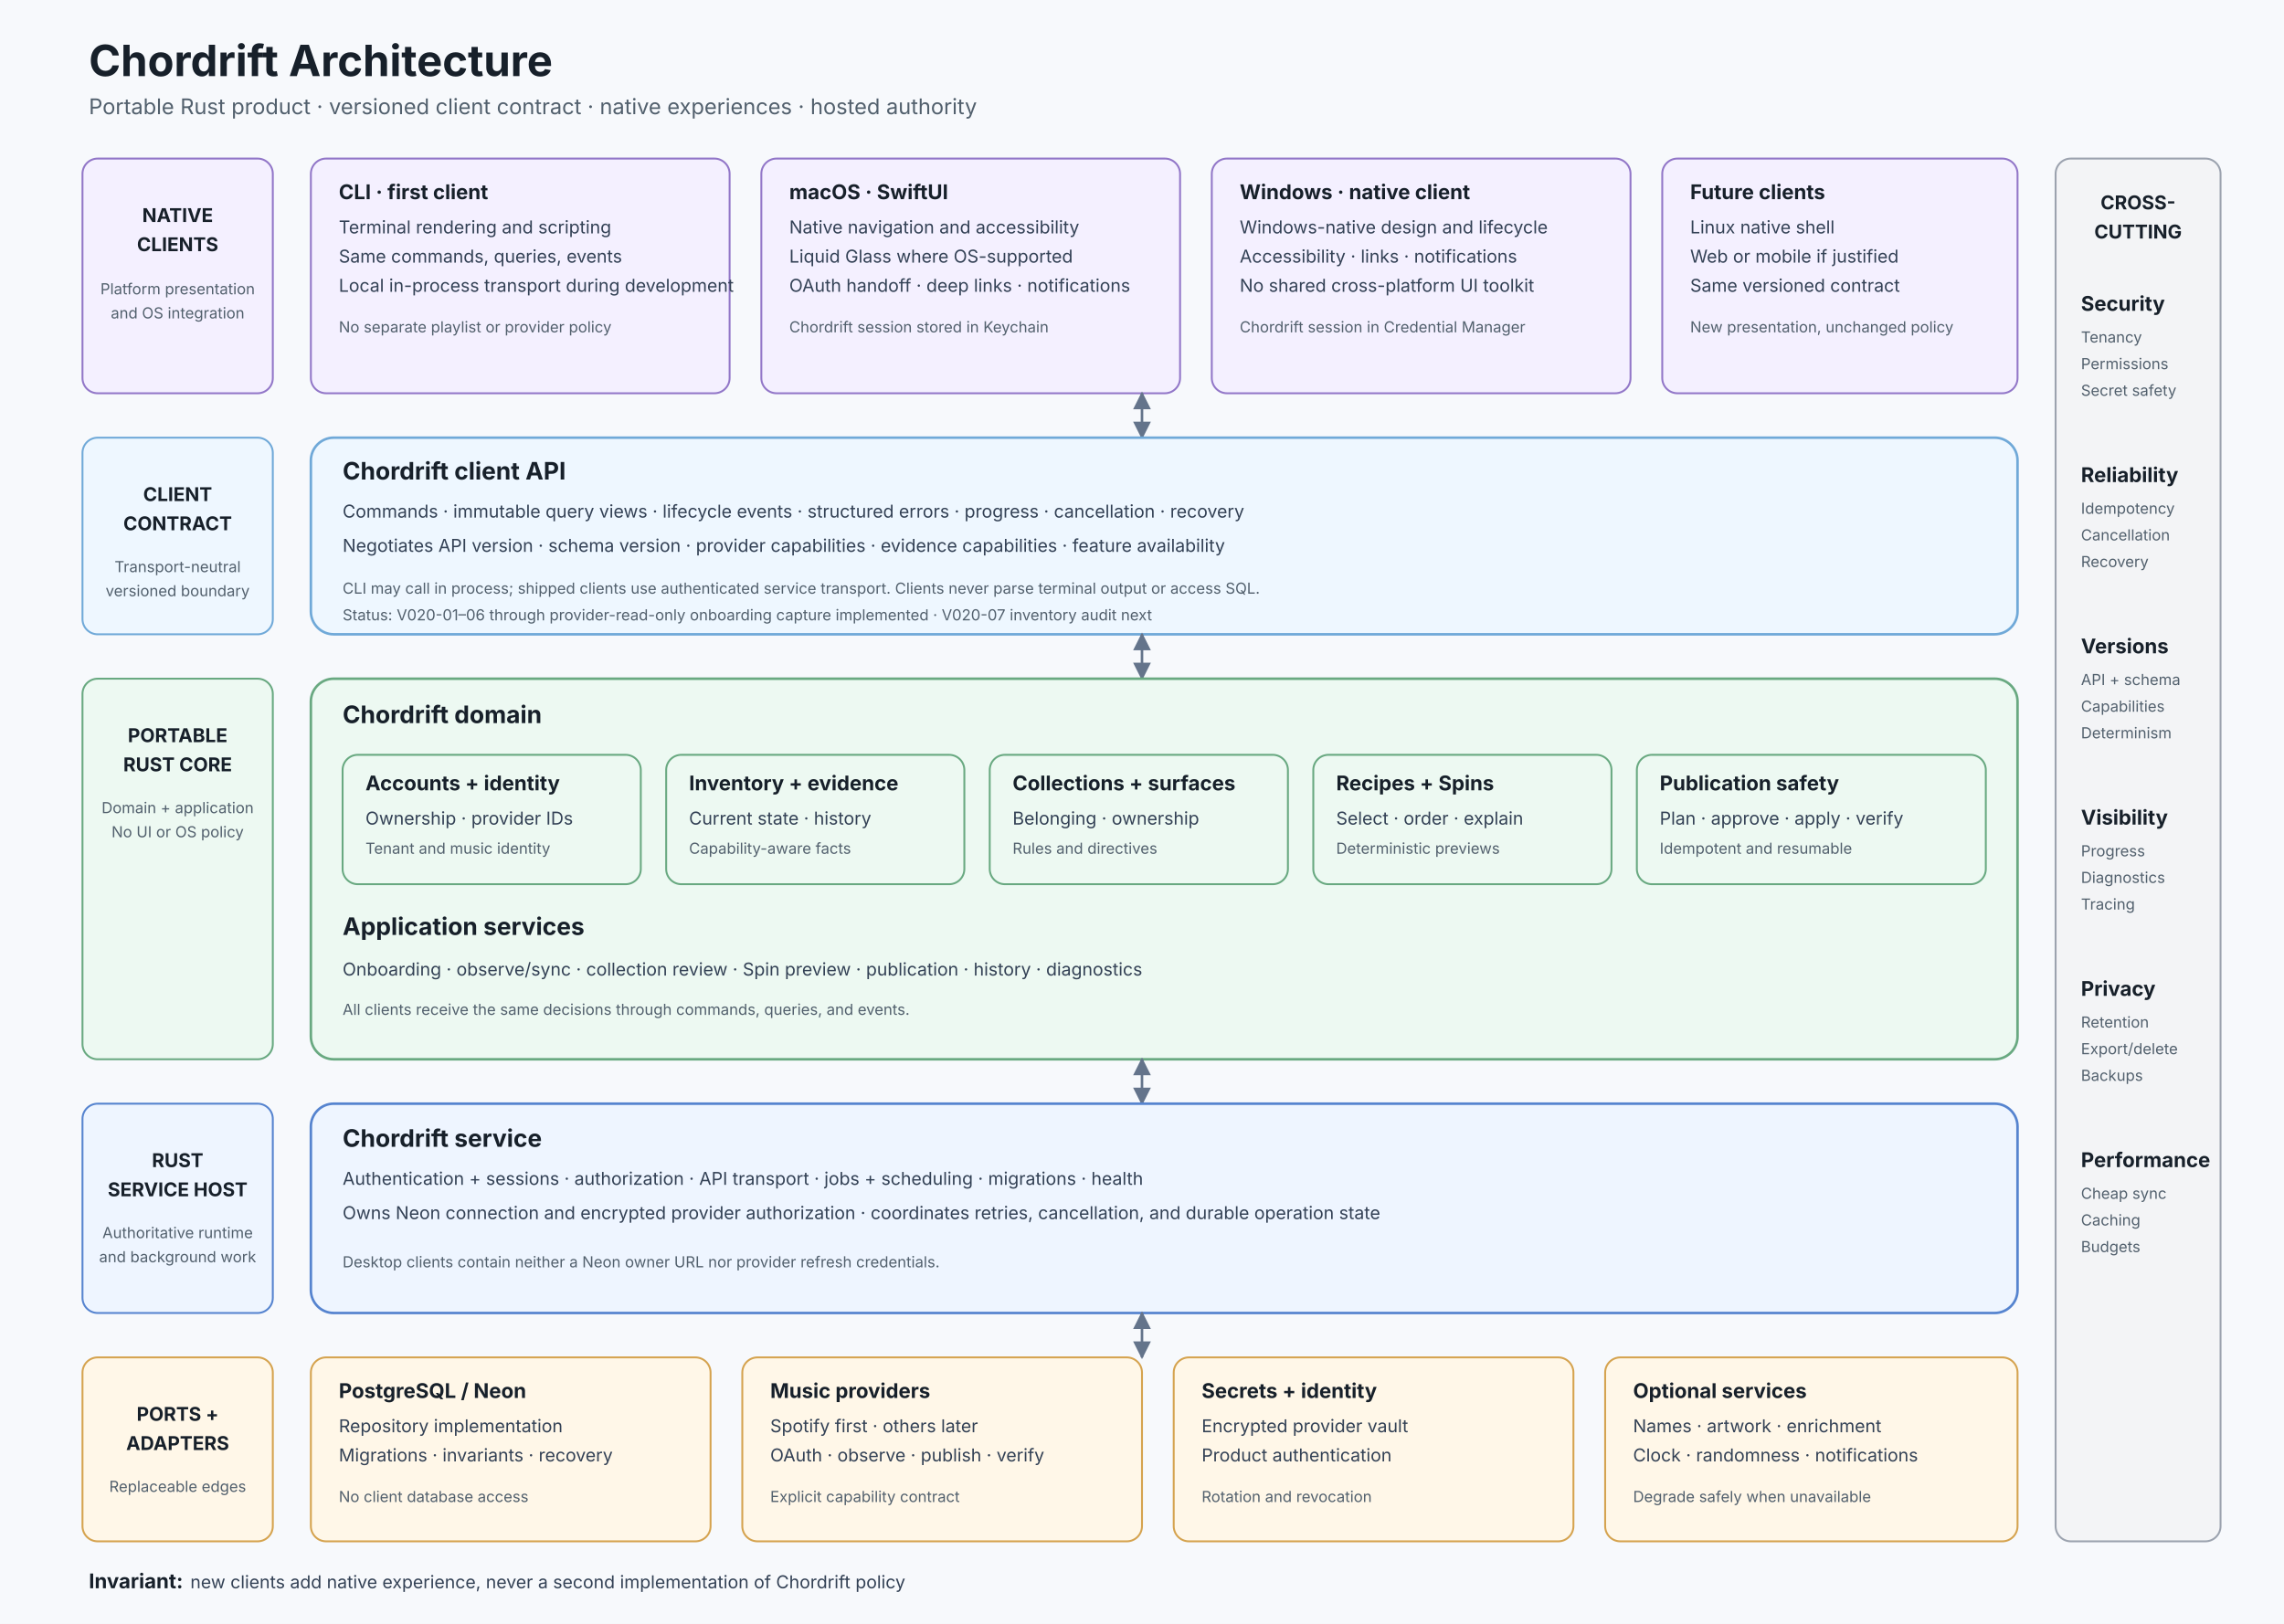
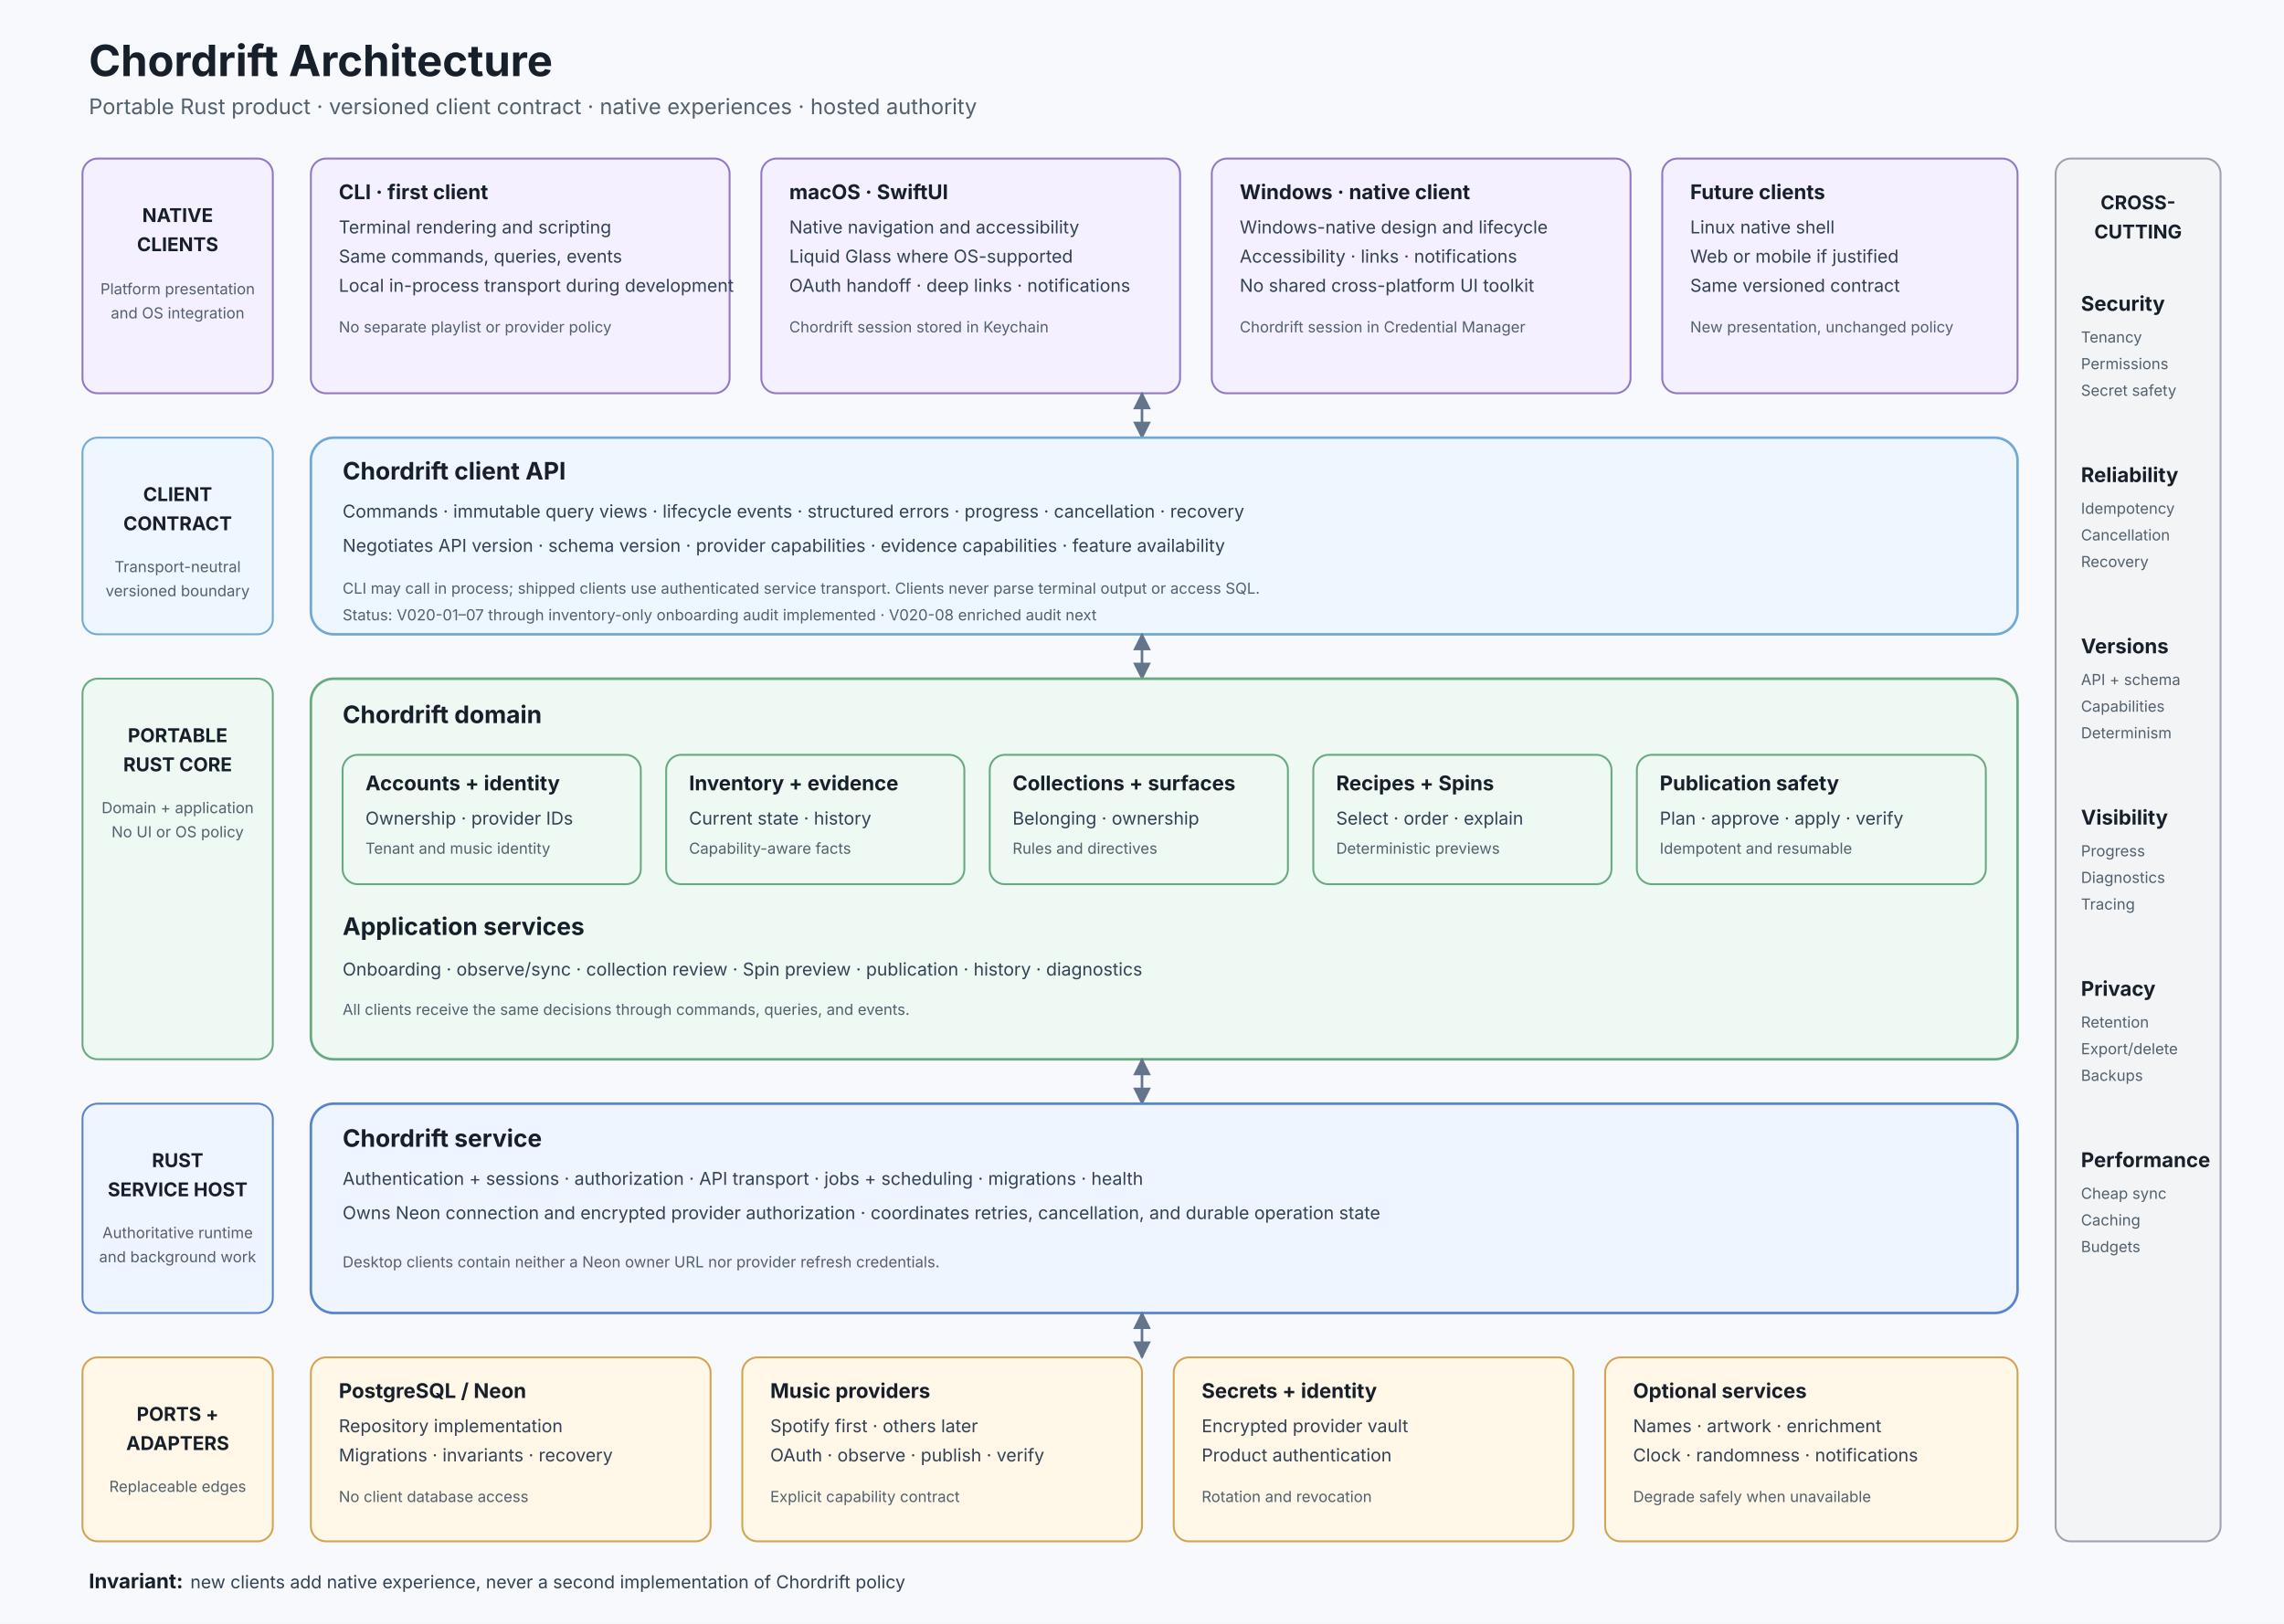
<svg xmlns="http://www.w3.org/2000/svg" width="1800" height="1280" viewBox="0 0 1800 1280" role="img" aria-labelledby="title desc">
  <defs>
    <style>
      text { font-family: ui-sans-serif, -apple-system, BlinkMacSystemFont, "Segoe UI", sans-serif; fill: #17202a; }
      .title { font-size: 34px; font-weight: 700; }
      .subtitle { font-size: 17px; fill: #52606d; }
      .section { font-size: 19px; font-weight: 700; }
      .label { font-size: 16px; font-weight: 700; }
      .body { font-size: 14px; fill: #334155; }
      .small { font-size: 12px; fill: #52606d; }
      .layer-label { font-size: 15px; font-weight: 700; text-anchor: middle; }
      .panel { fill: #ffffff; stroke: #cbd5e1; stroke-width: 2; rx: 18; }
      .node { fill: #f8fafc; stroke: #cbd5e1; stroke-width: 1.5; rx: 12; }
      .client { fill: #f4f0ff; stroke: #9277c8; }
      .contract { fill: #eef7ff; stroke: #70a9d8; }
      .core { fill: #edf9f2; stroke: #69a981; }
      .service { fill: #eef5ff; stroke: #5684cf; }
      .adapter { fill: #fff7e8; stroke: #d5a34f; }
      .cross { fill: #f3f4f6; stroke: #9ca3af; }
      .arrow { fill: none; stroke: #64748b; stroke-width: 2; marker-end: url(#arrow); }
      .both { fill: none; stroke: #64748b; stroke-width: 2; marker-start: url(#arrow); marker-end: url(#arrow); }
    </style>
    <marker id="arrow" viewBox="0 0 10 10" refX="9" refY="5" markerWidth="7" markerHeight="7" orient="auto-start-reverse">
      <path d="M 0 0 L 10 5 L 0 10 z" fill="#64748b" />
    </marker>
  </defs>
  <rect width="1800" height="1280" fill="#f7f9fc" />
  <text x="70" y="60" class="title">Chordrift Architecture</text>
  <text x="70" y="90" class="subtitle">Portable Rust product · versioned client contract · native experiences · hosted authority</text>
  <rect x="65" y="125" width="150" height="185" class="node client" />
  <text x="140" y="175" class="layer-label">NATIVE</text>
  <text x="140" y="198" class="layer-label">CLIENTS</text>
  <text x="140" y="232" class="small" text-anchor="middle">Platform presentation</text>
  <text x="140" y="251" class="small" text-anchor="middle">and OS integration</text>
  <rect x="245" y="125" width="330" height="185" class="node client" />
  <text x="267" y="157" class="label">CLI · first client</text>
  <text x="267" y="184" class="body">Terminal rendering and scripting</text>
  <text x="267" y="207" class="body">Same commands, queries, events</text>
  <text x="267" y="230" class="body">Local in-process transport during development</text>
  <text x="267" y="262" class="small">No separate playlist or provider policy</text>
  <rect x="600" y="125" width="330" height="185" class="node client" />
  <text x="622" y="157" class="label">macOS · SwiftUI</text>
  <text x="622" y="184" class="body">Native navigation and accessibility</text>
  <text x="622" y="207" class="body">Liquid Glass where OS-supported</text>
  <text x="622" y="230" class="body">OAuth handoff · deep links · notifications</text>
  <text x="622" y="262" class="small">Chordrift session stored in Keychain</text>
  <rect x="955" y="125" width="330" height="185" class="node client" />
  <text x="977" y="157" class="label">Windows · native client</text>
  <text x="977" y="184" class="body">Windows-native design and lifecycle</text>
  <text x="977" y="207" class="body">Accessibility · links · notifications</text>
  <text x="977" y="230" class="body">No shared cross-platform UI toolkit</text>
  <text x="977" y="262" class="small">Chordrift session in Credential Manager</text>
  <rect x="1310" y="125" width="280" height="185" class="node client" />
  <text x="1332" y="157" class="label">Future clients</text>
  <text x="1332" y="184" class="body">Linux native shell</text>
  <text x="1332" y="207" class="body">Web or mobile if justified</text>
  <text x="1332" y="230" class="body">Same versioned contract</text>
  <text x="1332" y="262" class="small">New presentation, unchanged policy</text>
  <path d="M900 310 V345" class="both" />
  <rect x="65" y="345" width="150" height="155" class="node contract" />
  <text x="140" y="395" class="layer-label">CLIENT</text>
  <text x="140" y="418" class="layer-label">CONTRACT</text>
  <text x="140" y="451" class="small" text-anchor="middle">Transport-neutral</text>
  <text x="140" y="470" class="small" text-anchor="middle">versioned boundary</text>
  <rect x="245" y="345" width="1345" height="155" class="panel contract" />
  <text x="270" y="378" class="section">Chordrift client API</text>
  <text x="270" y="408" class="body">Commands · immutable query views · lifecycle events · structured errors · progress · cancellation · recovery</text>
  <text x="270" y="435" class="body">Negotiates API version · schema version · provider capabilities · evidence capabilities · feature availability</text>
  <text x="270" y="468" class="small">CLI may call in process; shipped clients use authenticated service transport. Clients never parse terminal output or access SQL.</text>
-   <text x="270" y="489" class="small">Status: V020-01–06 through provider-read-only onboarding capture implemented · V020-07 inventory audit next</text>
+   <text x="270" y="489" class="small">Status: V020-01–07 through inventory-only onboarding audit implemented · V020-08 enriched audit next</text>
  <path d="M900 500 V535" class="both" />
  <rect x="65" y="535" width="150" height="300" class="node core" />
  <text x="140" y="585" class="layer-label">PORTABLE</text>
  <text x="140" y="608" class="layer-label">RUST CORE</text>
  <text x="140" y="641" class="small" text-anchor="middle">Domain + application</text>
  <text x="140" y="660" class="small" text-anchor="middle">No UI or OS policy</text>
  <rect x="245" y="535" width="1345" height="300" class="panel core" />
  <text x="270" y="570" class="section">Chordrift domain</text>
  <rect x="270" y="595" width="235" height="102" class="node core" />
  <text x="288" y="623" class="label">Accounts + identity</text>
  <text x="288" y="650" class="body">Ownership · provider IDs</text>
  <text x="288" y="673" class="small">Tenant and music identity</text>
  <rect x="525" y="595" width="235" height="102" class="node core" />
  <text x="543" y="623" class="label">Inventory + evidence</text>
  <text x="543" y="650" class="body">Current state · history</text>
  <text x="543" y="673" class="small">Capability-aware facts</text>
  <rect x="780" y="595" width="235" height="102" class="node core" />
  <text x="798" y="623" class="label">Collections + surfaces</text>
  <text x="798" y="650" class="body">Belonging · ownership</text>
  <text x="798" y="673" class="small">Rules and directives</text>
  <rect x="1035" y="595" width="235" height="102" class="node core" />
  <text x="1053" y="623" class="label">Recipes + Spins</text>
  <text x="1053" y="650" class="body">Select · order · explain</text>
  <text x="1053" y="673" class="small">Deterministic previews</text>
  <rect x="1290" y="595" width="275" height="102" class="node core" />
  <text x="1308" y="623" class="label">Publication safety</text>
  <text x="1308" y="650" class="body">Plan · approve · apply · verify</text>
  <text x="1308" y="673" class="small">Idempotent and resumable</text>
  <text x="270" y="737" class="section">Application services</text>
  <text x="270" y="769" class="body">Onboarding · observe/sync · collection review · Spin preview · publication · history · diagnostics</text>
  <text x="270" y="800" class="small">All clients receive the same decisions through commands, queries, and events.</text>
  <path d="M900 835 V870" class="both" />
  <rect x="65" y="870" width="150" height="165" class="node service" />
  <text x="140" y="920" class="layer-label">RUST</text>
  <text x="140" y="943" class="layer-label">SERVICE HOST</text>
  <text x="140" y="976" class="small" text-anchor="middle">Authoritative runtime</text>
  <text x="140" y="995" class="small" text-anchor="middle">and background work</text>
  <rect x="245" y="870" width="1345" height="165" class="panel service" />
  <text x="270" y="904" class="section">Chordrift service</text>
  <text x="270" y="934" class="body">Authentication + sessions · authorization · API transport · jobs + scheduling · migrations · health</text>
  <text x="270" y="961" class="body">Owns Neon connection and encrypted provider authorization · coordinates retries, cancellation, and durable operation state</text>
  <text x="270" y="999" class="small">Desktop clients contain neither a Neon owner URL nor provider refresh credentials.</text>
  <path d="M900 1035 V1070" class="both" />
  <rect x="65" y="1070" width="150" height="145" class="node adapter" />
  <text x="140" y="1120" class="layer-label">PORTS +</text>
  <text x="140" y="1143" class="layer-label">ADAPTERS</text>
  <text x="140" y="1176" class="small" text-anchor="middle">Replaceable edges</text>
  <rect x="245" y="1070" width="315" height="145" class="node adapter" />
  <text x="267" y="1102" class="label">PostgreSQL / Neon</text>
  <text x="267" y="1129" class="body">Repository implementation</text>
  <text x="267" y="1152" class="body">Migrations · invariants · recovery</text>
  <text x="267" y="1184" class="small">No client database access</text>
  <rect x="585" y="1070" width="315" height="145" class="node adapter" />
  <text x="607" y="1102" class="label">Music providers</text>
  <text x="607" y="1129" class="body">Spotify first · others later</text>
  <text x="607" y="1152" class="body">OAuth · observe · publish · verify</text>
  <text x="607" y="1184" class="small">Explicit capability contract</text>
  <rect x="925" y="1070" width="315" height="145" class="node adapter" />
  <text x="947" y="1102" class="label">Secrets + identity</text>
  <text x="947" y="1129" class="body">Encrypted provider vault</text>
  <text x="947" y="1152" class="body">Product authentication</text>
  <text x="947" y="1184" class="small">Rotation and revocation</text>
  <rect x="1265" y="1070" width="325" height="145" class="node adapter" />
  <text x="1287" y="1102" class="label">Optional services</text>
  <text x="1287" y="1129" class="body">Names · artwork · enrichment</text>
  <text x="1287" y="1152" class="body">Clock · randomness · notifications</text>
  <text x="1287" y="1184" class="small">Degrade safely when unavailable</text>
  <rect x="1620" y="125" width="130" height="1090" class="node cross" />
  <text x="1685" y="165" class="layer-label">CROSS-</text>
  <text x="1685" y="188" class="layer-label">CUTTING</text>
  <text x="1640" y="245" class="label">Security</text>
  <text x="1640" y="270" class="small">Tenancy</text>
  <text x="1640" y="291" class="small">Permissions</text>
  <text x="1640" y="312" class="small">Secret safety</text>
  <text x="1640" y="380" class="label">Reliability</text>
  <text x="1640" y="405" class="small">Idempotency</text>
  <text x="1640" y="426" class="small">Cancellation</text>
  <text x="1640" y="447" class="small">Recovery</text>
  <text x="1640" y="515" class="label">Versions</text>
  <text x="1640" y="540" class="small">API + schema</text>
  <text x="1640" y="561" class="small">Capabilities</text>
  <text x="1640" y="582" class="small">Determinism</text>
  <text x="1640" y="650" class="label">Visibility</text>
  <text x="1640" y="675" class="small">Progress</text>
  <text x="1640" y="696" class="small">Diagnostics</text>
  <text x="1640" y="717" class="small">Tracing</text>
  <text x="1640" y="785" class="label">Privacy</text>
  <text x="1640" y="810" class="small">Retention</text>
  <text x="1640" y="831" class="small">Export/delete</text>
  <text x="1640" y="852" class="small">Backups</text>
  <text x="1640" y="920" class="label">Performance</text>
  <text x="1640" y="945" class="small">Cheap sync</text>
  <text x="1640" y="966" class="small">Caching</text>
  <text x="1640" y="987" class="small">Budgets</text>
  <text x="70" y="1252" class="label">Invariant:</text>
  <text x="150" y="1252" class="body">new clients add native experience, never a second implementation of Chordrift policy</text>
</svg>
